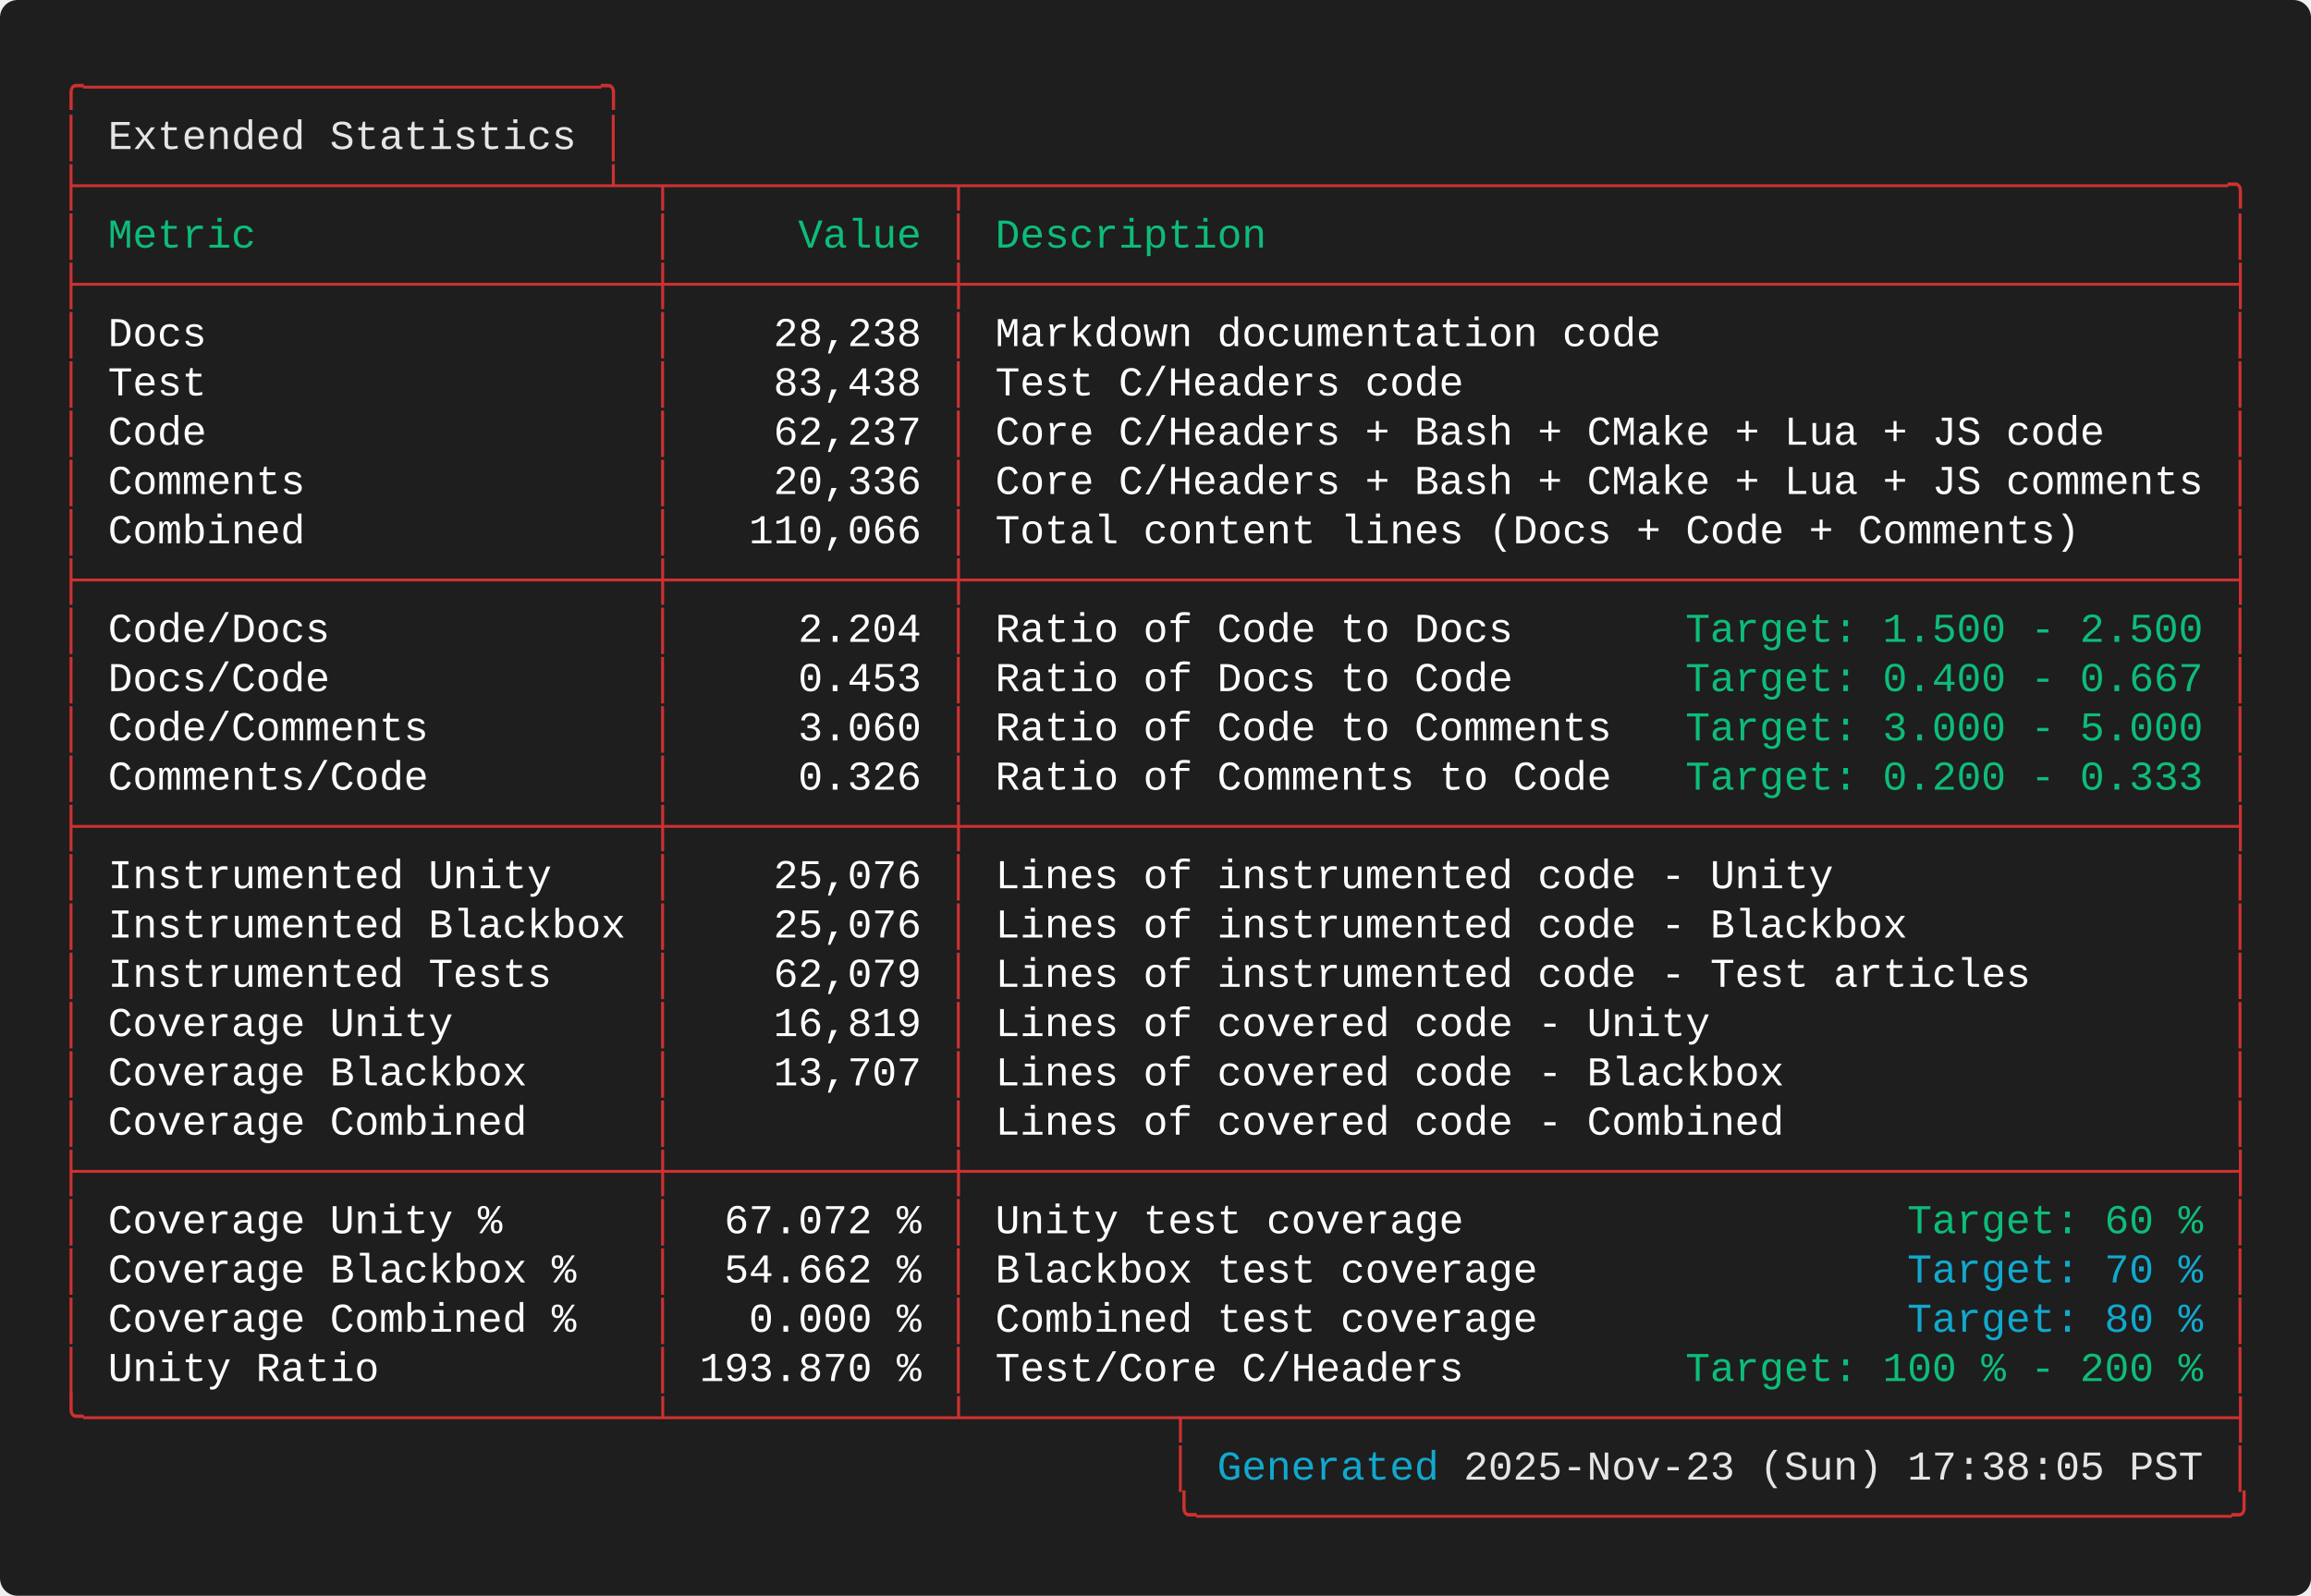
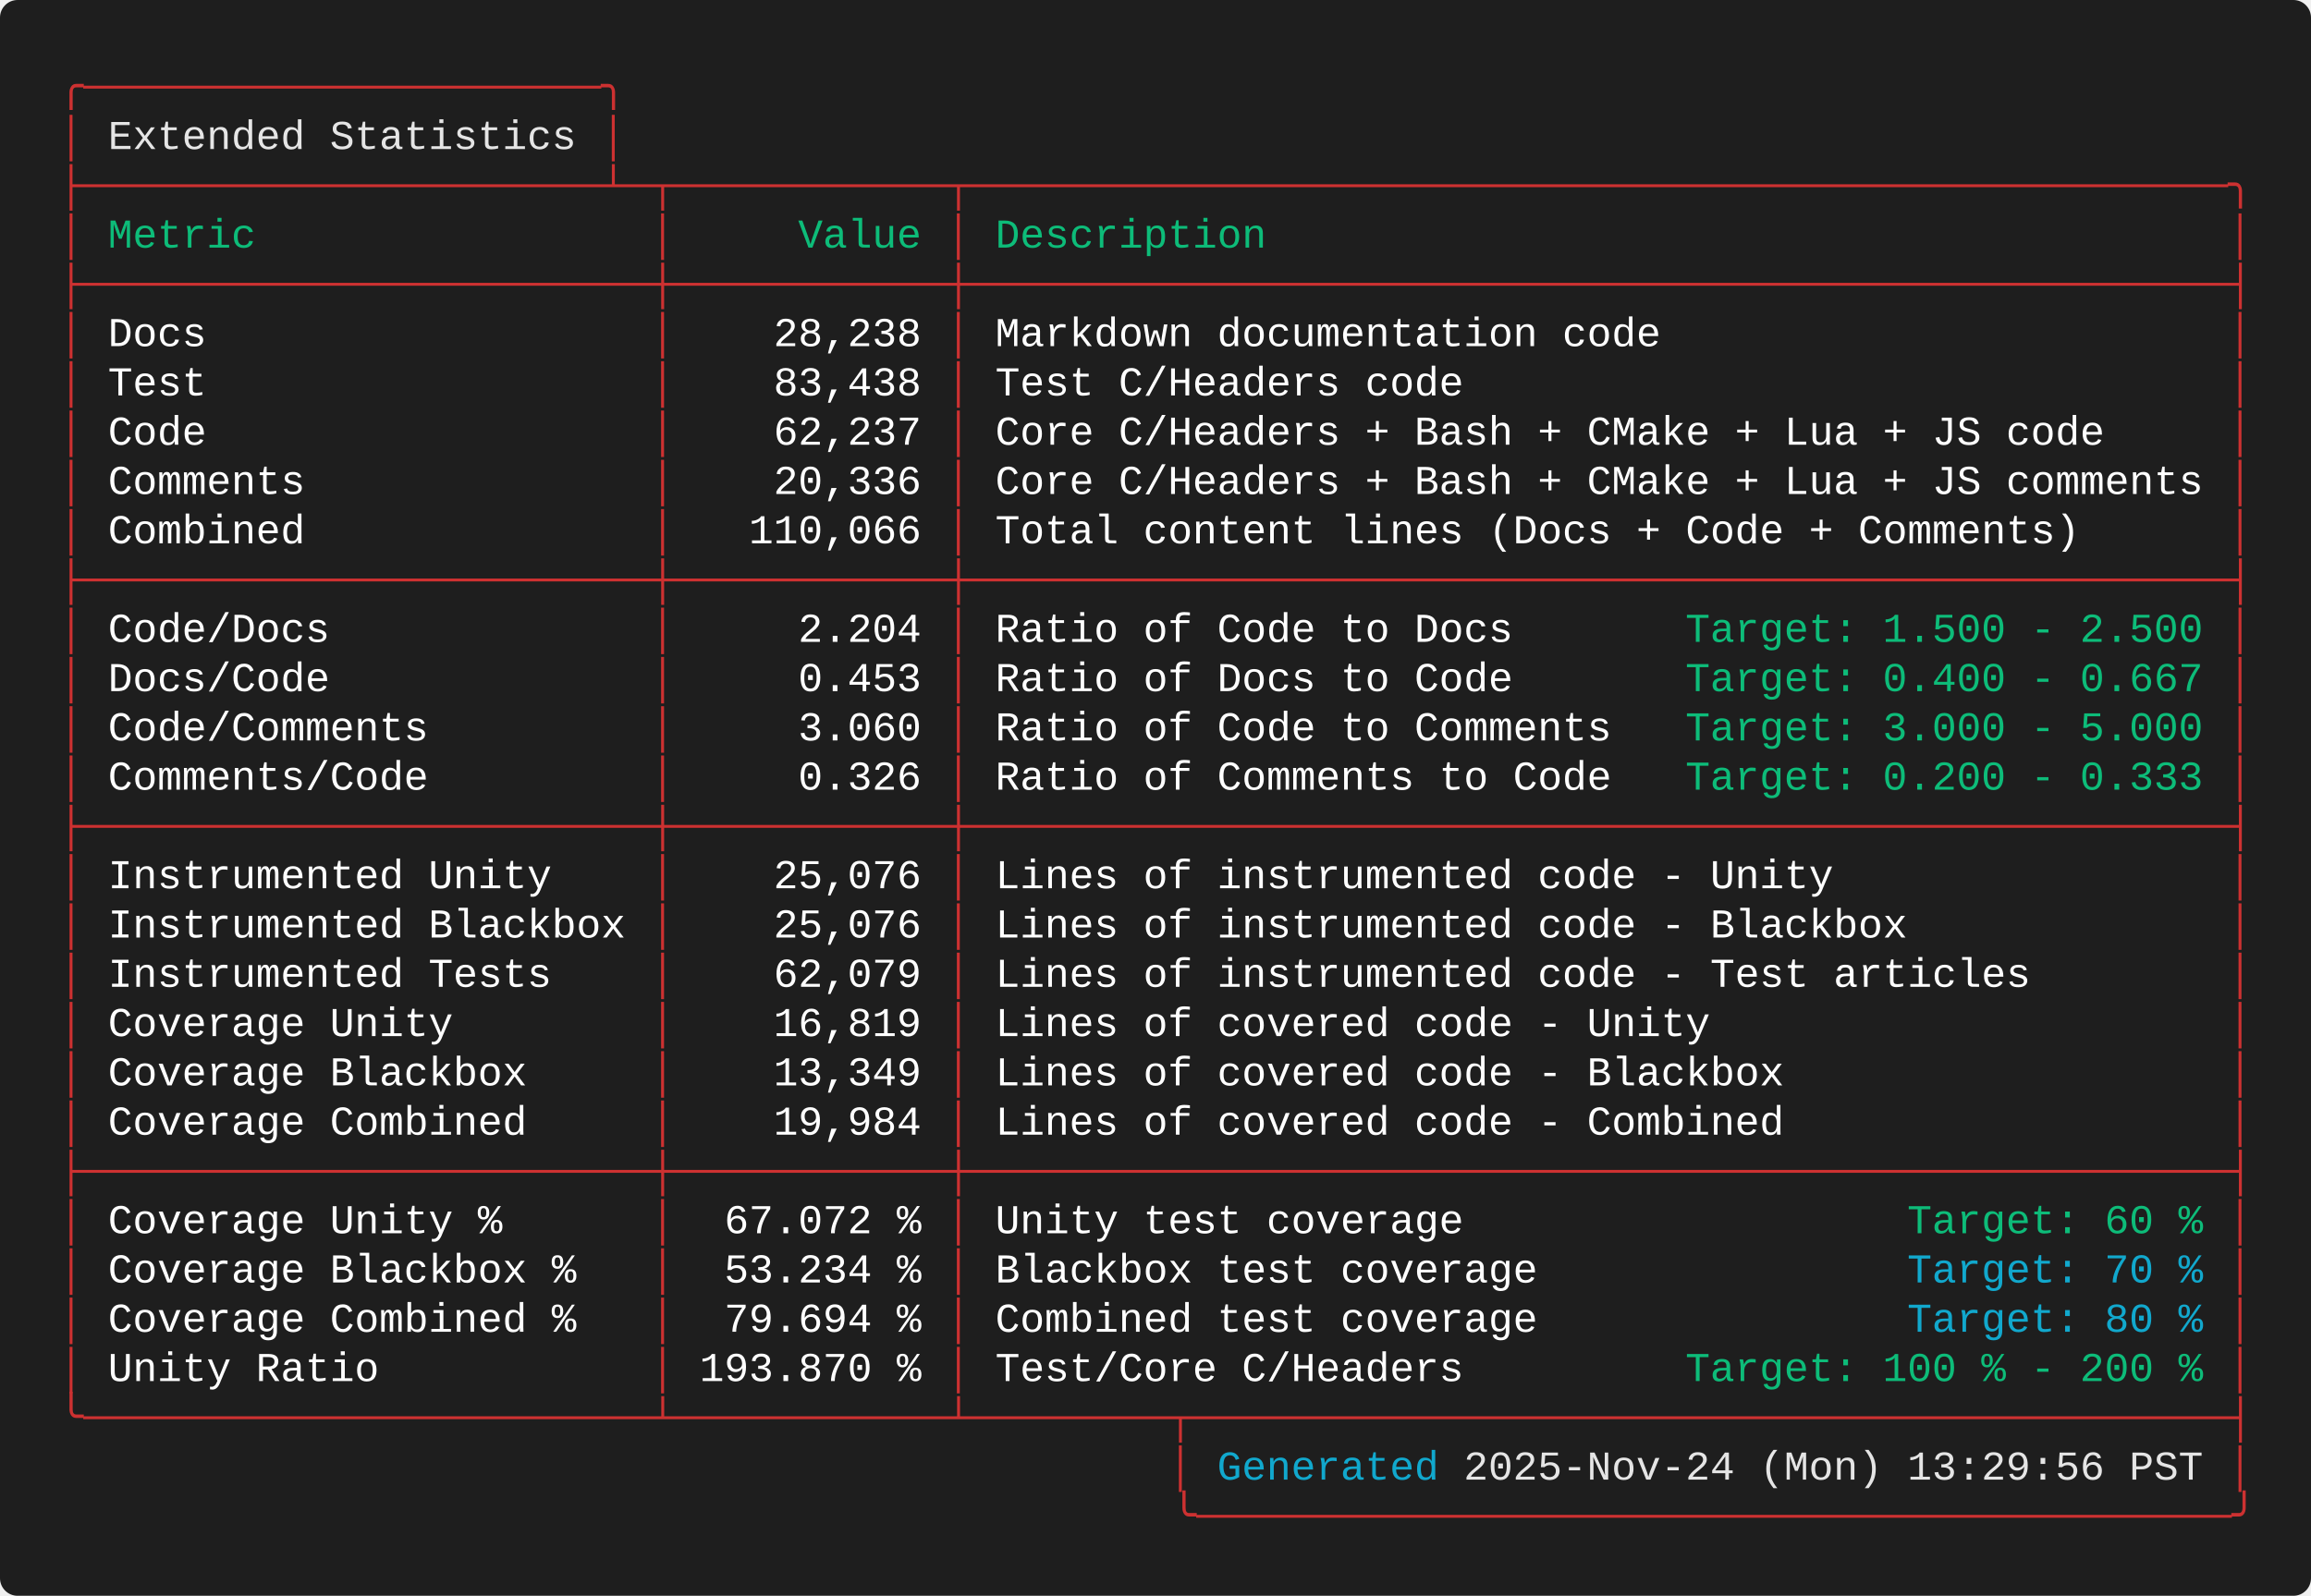
<svg xmlns="http://www.w3.org/2000/svg" width="787.60" height="544.00" viewBox="0 0 787.60 544.00">
  <defs>
    <style type="text/css">.terminal-text { font-family: 'Consolas', 'Consolas', 'Monaco', 'Courier New', monospace; }</style>
  </defs>
  <rect width="100%" height="100%" fill="#1e1e1e" rx="6" />
  <text x="20.00" y="34.00" font-size="14" class="terminal-text" xml:space="preserve" textLength="193.20" lengthAdjust="spacingAndGlyphs" fill="#cd3131">╭─────────────────────╮</text>
  <text x="20.00" y="50.80" font-size="14" class="terminal-text" xml:space="preserve" textLength="16.80" lengthAdjust="spacingAndGlyphs" fill="#cd3131">│ </text>
  <text x="36.80" y="50.80" font-size="14" class="terminal-text" xml:space="preserve" textLength="159.60" lengthAdjust="spacingAndGlyphs" fill="#e5e5e5">Extended Statistics</text>
  <text x="196.40" y="50.80" font-size="14" class="terminal-text" xml:space="preserve" textLength="8.40" lengthAdjust="spacingAndGlyphs" fill="#ffffff"> </text>
  <text x="204.80" y="50.80" font-size="14" class="terminal-text" xml:space="preserve" textLength="8.40" lengthAdjust="spacingAndGlyphs" fill="#cd3131">│</text>
  <text x="20.00" y="67.60" font-size="14" class="terminal-text" xml:space="preserve" textLength="747.60" lengthAdjust="spacingAndGlyphs" fill="#cd3131">├─────────────────────┴─┬───────────┬───────────────────────────────────────────────────╮</text>
  <text x="20.00" y="84.40" font-size="14" class="terminal-text" xml:space="preserve" textLength="8.40" lengthAdjust="spacingAndGlyphs" fill="#cd3131">│</text>
  <text x="28.40" y="84.40" font-size="14" class="terminal-text" xml:space="preserve" textLength="193.20" lengthAdjust="spacingAndGlyphs" fill="#0dbc79"> Metric                </text>
  <text x="221.60" y="84.40" font-size="14" class="terminal-text" xml:space="preserve" textLength="8.40" lengthAdjust="spacingAndGlyphs" fill="#cd3131">│</text>
  <text x="230.00" y="84.40" font-size="14" class="terminal-text" xml:space="preserve" textLength="92.40" lengthAdjust="spacingAndGlyphs" fill="#0dbc79">     Value </text>
  <text x="322.40" y="84.40" font-size="14" class="terminal-text" xml:space="preserve" textLength="8.40" lengthAdjust="spacingAndGlyphs" fill="#cd3131">│</text>
  <text x="330.80" y="84.40" font-size="14" class="terminal-text" xml:space="preserve" textLength="428.40" lengthAdjust="spacingAndGlyphs" fill="#0dbc79"> Description                                       </text>
  <text x="759.20" y="84.40" font-size="14" class="terminal-text" xml:space="preserve" textLength="8.40" lengthAdjust="spacingAndGlyphs" fill="#cd3131">│</text>
  <text x="20.00" y="101.20" font-size="14" class="terminal-text" xml:space="preserve" textLength="747.60" lengthAdjust="spacingAndGlyphs" fill="#cd3131">├───────────────────────┼───────────┼───────────────────────────────────────────────────┤</text>
  <text x="20.00" y="118.00" font-size="14" class="terminal-text" xml:space="preserve" textLength="8.40" lengthAdjust="spacingAndGlyphs" fill="#cd3131">│</text>
  <text x="28.40" y="118.00" font-size="14" class="terminal-text" xml:space="preserve" textLength="193.20" lengthAdjust="spacingAndGlyphs" fill="#ffffff"> Docs                  </text>
  <text x="221.60" y="118.00" font-size="14" class="terminal-text" xml:space="preserve" textLength="8.40" lengthAdjust="spacingAndGlyphs" fill="#cd3131">│</text>
  <text x="230.00" y="118.00" font-size="14" class="terminal-text" xml:space="preserve" textLength="92.40" lengthAdjust="spacingAndGlyphs" fill="#ffffff">    28,238 </text>
  <text x="322.40" y="118.00" font-size="14" class="terminal-text" xml:space="preserve" textLength="8.40" lengthAdjust="spacingAndGlyphs" fill="#cd3131">│</text>
  <text x="330.80" y="118.00" font-size="14" class="terminal-text" xml:space="preserve" textLength="428.40" lengthAdjust="spacingAndGlyphs" fill="#ffffff"> Markdown documentation code                       </text>
  <text x="759.20" y="118.00" font-size="14" class="terminal-text" xml:space="preserve" textLength="8.40" lengthAdjust="spacingAndGlyphs" fill="#cd3131">│</text>
  <text x="20.00" y="134.80" font-size="14" class="terminal-text" xml:space="preserve" textLength="8.40" lengthAdjust="spacingAndGlyphs" fill="#cd3131">│</text>
  <text x="28.40" y="134.80" font-size="14" class="terminal-text" xml:space="preserve" textLength="193.20" lengthAdjust="spacingAndGlyphs" fill="#ffffff"> Test                  </text>
  <text x="221.60" y="134.80" font-size="14" class="terminal-text" xml:space="preserve" textLength="8.40" lengthAdjust="spacingAndGlyphs" fill="#cd3131">│</text>
  <text x="230.00" y="134.80" font-size="14" class="terminal-text" xml:space="preserve" textLength="92.40" lengthAdjust="spacingAndGlyphs" fill="#ffffff">    83,438 </text>
  <text x="322.40" y="134.80" font-size="14" class="terminal-text" xml:space="preserve" textLength="8.40" lengthAdjust="spacingAndGlyphs" fill="#cd3131">│</text>
  <text x="330.80" y="134.80" font-size="14" class="terminal-text" xml:space="preserve" textLength="428.40" lengthAdjust="spacingAndGlyphs" fill="#ffffff"> Test C/Headers code                               </text>
  <text x="759.20" y="134.80" font-size="14" class="terminal-text" xml:space="preserve" textLength="8.40" lengthAdjust="spacingAndGlyphs" fill="#cd3131">│</text>
  <text x="20.00" y="151.60" font-size="14" class="terminal-text" xml:space="preserve" textLength="8.40" lengthAdjust="spacingAndGlyphs" fill="#cd3131">│</text>
  <text x="28.40" y="151.60" font-size="14" class="terminal-text" xml:space="preserve" textLength="193.20" lengthAdjust="spacingAndGlyphs" fill="#ffffff"> Code                  </text>
  <text x="221.60" y="151.60" font-size="14" class="terminal-text" xml:space="preserve" textLength="8.40" lengthAdjust="spacingAndGlyphs" fill="#cd3131">│</text>
  <text x="230.00" y="151.60" font-size="14" class="terminal-text" xml:space="preserve" textLength="92.40" lengthAdjust="spacingAndGlyphs" fill="#ffffff">    62,237 </text>
  <text x="322.40" y="151.60" font-size="14" class="terminal-text" xml:space="preserve" textLength="8.40" lengthAdjust="spacingAndGlyphs" fill="#cd3131">│</text>
  <text x="330.80" y="151.60" font-size="14" class="terminal-text" xml:space="preserve" textLength="428.40" lengthAdjust="spacingAndGlyphs" fill="#ffffff"> Core C/Headers + Bash + CMake + Lua + JS code     </text>
  <text x="759.20" y="151.60" font-size="14" class="terminal-text" xml:space="preserve" textLength="8.40" lengthAdjust="spacingAndGlyphs" fill="#cd3131">│</text>
  <text x="20.00" y="168.40" font-size="14" class="terminal-text" xml:space="preserve" textLength="8.40" lengthAdjust="spacingAndGlyphs" fill="#cd3131">│</text>
  <text x="28.40" y="168.40" font-size="14" class="terminal-text" xml:space="preserve" textLength="193.20" lengthAdjust="spacingAndGlyphs" fill="#ffffff"> Comments              </text>
  <text x="221.60" y="168.40" font-size="14" class="terminal-text" xml:space="preserve" textLength="8.40" lengthAdjust="spacingAndGlyphs" fill="#cd3131">│</text>
  <text x="230.00" y="168.40" font-size="14" class="terminal-text" xml:space="preserve" textLength="92.40" lengthAdjust="spacingAndGlyphs" fill="#ffffff">    20,336 </text>
  <text x="322.40" y="168.40" font-size="14" class="terminal-text" xml:space="preserve" textLength="8.40" lengthAdjust="spacingAndGlyphs" fill="#cd3131">│</text>
  <text x="330.80" y="168.40" font-size="14" class="terminal-text" xml:space="preserve" textLength="428.40" lengthAdjust="spacingAndGlyphs" fill="#ffffff"> Core C/Headers + Bash + CMake + Lua + JS comments </text>
  <text x="759.20" y="168.40" font-size="14" class="terminal-text" xml:space="preserve" textLength="8.40" lengthAdjust="spacingAndGlyphs" fill="#cd3131">│</text>
  <text x="20.00" y="185.20" font-size="14" class="terminal-text" xml:space="preserve" textLength="8.40" lengthAdjust="spacingAndGlyphs" fill="#cd3131">│</text>
  <text x="28.40" y="185.20" font-size="14" class="terminal-text" xml:space="preserve" textLength="193.20" lengthAdjust="spacingAndGlyphs" fill="#ffffff"> Combined              </text>
  <text x="221.60" y="185.20" font-size="14" class="terminal-text" xml:space="preserve" textLength="8.40" lengthAdjust="spacingAndGlyphs" fill="#cd3131">│</text>
  <text x="230.00" y="185.20" font-size="14" class="terminal-text" xml:space="preserve" textLength="92.40" lengthAdjust="spacingAndGlyphs" fill="#ffffff">   110,066 </text>
  <text x="322.40" y="185.20" font-size="14" class="terminal-text" xml:space="preserve" textLength="8.40" lengthAdjust="spacingAndGlyphs" fill="#cd3131">│</text>
  <text x="330.80" y="185.20" font-size="14" class="terminal-text" xml:space="preserve" textLength="428.40" lengthAdjust="spacingAndGlyphs" fill="#ffffff"> Total content lines (Docs + Code + Comments)      </text>
  <text x="759.20" y="185.20" font-size="14" class="terminal-text" xml:space="preserve" textLength="8.40" lengthAdjust="spacingAndGlyphs" fill="#cd3131">│</text>
  <text x="20.00" y="202.00" font-size="14" class="terminal-text" xml:space="preserve" textLength="747.60" lengthAdjust="spacingAndGlyphs" fill="#cd3131">├───────────────────────┼───────────┼───────────────────────────────────────────────────┤</text>
  <text x="20.00" y="218.80" font-size="14" class="terminal-text" xml:space="preserve" textLength="8.40" lengthAdjust="spacingAndGlyphs" fill="#cd3131">│</text>
  <text x="28.40" y="218.80" font-size="14" class="terminal-text" xml:space="preserve" textLength="193.20" lengthAdjust="spacingAndGlyphs" fill="#ffffff"> Code/Docs             </text>
  <text x="221.60" y="218.80" font-size="14" class="terminal-text" xml:space="preserve" textLength="8.40" lengthAdjust="spacingAndGlyphs" fill="#cd3131">│</text>
  <text x="230.00" y="218.80" font-size="14" class="terminal-text" xml:space="preserve" textLength="92.40" lengthAdjust="spacingAndGlyphs" fill="#ffffff">     2.204 </text>
  <text x="322.40" y="218.80" font-size="14" class="terminal-text" xml:space="preserve" textLength="8.40" lengthAdjust="spacingAndGlyphs" fill="#cd3131">│</text>
  <text x="330.80" y="218.80" font-size="14" class="terminal-text" xml:space="preserve" textLength="243.60" lengthAdjust="spacingAndGlyphs" fill="#ffffff"> Ratio of Code to Docs       </text>
  <text x="574.40" y="218.80" font-size="14" class="terminal-text" xml:space="preserve" textLength="176.40" lengthAdjust="spacingAndGlyphs" fill="#0dbc79">Target: 1.500 - 2.500</text>
  <text x="750.80" y="218.80" font-size="14" class="terminal-text" xml:space="preserve" textLength="8.40" lengthAdjust="spacingAndGlyphs" fill="#ffffff"> </text>
  <text x="759.20" y="218.80" font-size="14" class="terminal-text" xml:space="preserve" textLength="8.40" lengthAdjust="spacingAndGlyphs" fill="#cd3131">│</text>
  <text x="20.00" y="235.60" font-size="14" class="terminal-text" xml:space="preserve" textLength="8.40" lengthAdjust="spacingAndGlyphs" fill="#cd3131">│</text>
  <text x="28.40" y="235.60" font-size="14" class="terminal-text" xml:space="preserve" textLength="193.20" lengthAdjust="spacingAndGlyphs" fill="#ffffff"> Docs/Code             </text>
  <text x="221.60" y="235.60" font-size="14" class="terminal-text" xml:space="preserve" textLength="8.40" lengthAdjust="spacingAndGlyphs" fill="#cd3131">│</text>
  <text x="230.00" y="235.60" font-size="14" class="terminal-text" xml:space="preserve" textLength="92.40" lengthAdjust="spacingAndGlyphs" fill="#ffffff">     0.453 </text>
  <text x="322.40" y="235.60" font-size="14" class="terminal-text" xml:space="preserve" textLength="8.40" lengthAdjust="spacingAndGlyphs" fill="#cd3131">│</text>
  <text x="330.80" y="235.60" font-size="14" class="terminal-text" xml:space="preserve" textLength="243.60" lengthAdjust="spacingAndGlyphs" fill="#ffffff"> Ratio of Docs to Code       </text>
  <text x="574.40" y="235.60" font-size="14" class="terminal-text" xml:space="preserve" textLength="176.40" lengthAdjust="spacingAndGlyphs" fill="#0dbc79">Target: 0.400 - 0.667</text>
  <text x="750.80" y="235.60" font-size="14" class="terminal-text" xml:space="preserve" textLength="8.40" lengthAdjust="spacingAndGlyphs" fill="#ffffff"> </text>
  <text x="759.20" y="235.60" font-size="14" class="terminal-text" xml:space="preserve" textLength="8.40" lengthAdjust="spacingAndGlyphs" fill="#cd3131">│</text>
  <text x="20.00" y="252.40" font-size="14" class="terminal-text" xml:space="preserve" textLength="8.40" lengthAdjust="spacingAndGlyphs" fill="#cd3131">│</text>
  <text x="28.40" y="252.40" font-size="14" class="terminal-text" xml:space="preserve" textLength="193.20" lengthAdjust="spacingAndGlyphs" fill="#ffffff"> Code/Comments         </text>
  <text x="221.60" y="252.40" font-size="14" class="terminal-text" xml:space="preserve" textLength="8.40" lengthAdjust="spacingAndGlyphs" fill="#cd3131">│</text>
  <text x="230.00" y="252.40" font-size="14" class="terminal-text" xml:space="preserve" textLength="92.40" lengthAdjust="spacingAndGlyphs" fill="#ffffff">     3.060 </text>
  <text x="322.40" y="252.40" font-size="14" class="terminal-text" xml:space="preserve" textLength="8.40" lengthAdjust="spacingAndGlyphs" fill="#cd3131">│</text>
  <text x="330.80" y="252.40" font-size="14" class="terminal-text" xml:space="preserve" textLength="243.60" lengthAdjust="spacingAndGlyphs" fill="#ffffff"> Ratio of Code to Comments   </text>
  <text x="574.40" y="252.40" font-size="14" class="terminal-text" xml:space="preserve" textLength="176.40" lengthAdjust="spacingAndGlyphs" fill="#0dbc79">Target: 3.000 - 5.000</text>
  <text x="750.80" y="252.40" font-size="14" class="terminal-text" xml:space="preserve" textLength="8.40" lengthAdjust="spacingAndGlyphs" fill="#ffffff"> </text>
  <text x="759.20" y="252.40" font-size="14" class="terminal-text" xml:space="preserve" textLength="8.40" lengthAdjust="spacingAndGlyphs" fill="#cd3131">│</text>
  <text x="20.00" y="269.20" font-size="14" class="terminal-text" xml:space="preserve" textLength="8.40" lengthAdjust="spacingAndGlyphs" fill="#cd3131">│</text>
  <text x="28.40" y="269.20" font-size="14" class="terminal-text" xml:space="preserve" textLength="193.20" lengthAdjust="spacingAndGlyphs" fill="#ffffff"> Comments/Code         </text>
  <text x="221.60" y="269.20" font-size="14" class="terminal-text" xml:space="preserve" textLength="8.40" lengthAdjust="spacingAndGlyphs" fill="#cd3131">│</text>
  <text x="230.00" y="269.20" font-size="14" class="terminal-text" xml:space="preserve" textLength="92.40" lengthAdjust="spacingAndGlyphs" fill="#ffffff">     0.326 </text>
  <text x="322.40" y="269.20" font-size="14" class="terminal-text" xml:space="preserve" textLength="8.40" lengthAdjust="spacingAndGlyphs" fill="#cd3131">│</text>
  <text x="330.80" y="269.20" font-size="14" class="terminal-text" xml:space="preserve" textLength="243.60" lengthAdjust="spacingAndGlyphs" fill="#ffffff"> Ratio of Comments to Code   </text>
  <text x="574.40" y="269.20" font-size="14" class="terminal-text" xml:space="preserve" textLength="176.40" lengthAdjust="spacingAndGlyphs" fill="#0dbc79">Target: 0.200 - 0.333</text>
  <text x="750.80" y="269.20" font-size="14" class="terminal-text" xml:space="preserve" textLength="8.40" lengthAdjust="spacingAndGlyphs" fill="#ffffff"> </text>
  <text x="759.20" y="269.20" font-size="14" class="terminal-text" xml:space="preserve" textLength="8.40" lengthAdjust="spacingAndGlyphs" fill="#cd3131">│</text>
  <text x="20.00" y="286.00" font-size="14" class="terminal-text" xml:space="preserve" textLength="747.60" lengthAdjust="spacingAndGlyphs" fill="#cd3131">├───────────────────────┼───────────┼───────────────────────────────────────────────────┤</text>
  <text x="20.00" y="302.80" font-size="14" class="terminal-text" xml:space="preserve" textLength="8.40" lengthAdjust="spacingAndGlyphs" fill="#cd3131">│</text>
  <text x="28.40" y="302.80" font-size="14" class="terminal-text" xml:space="preserve" textLength="193.20" lengthAdjust="spacingAndGlyphs" fill="#ffffff"> Instrumented Unity    </text>
  <text x="221.60" y="302.80" font-size="14" class="terminal-text" xml:space="preserve" textLength="8.40" lengthAdjust="spacingAndGlyphs" fill="#cd3131">│</text>
  <text x="230.00" y="302.80" font-size="14" class="terminal-text" xml:space="preserve" textLength="92.40" lengthAdjust="spacingAndGlyphs" fill="#ffffff">    25,076 </text>
  <text x="322.40" y="302.80" font-size="14" class="terminal-text" xml:space="preserve" textLength="8.40" lengthAdjust="spacingAndGlyphs" fill="#cd3131">│</text>
  <text x="330.80" y="302.80" font-size="14" class="terminal-text" xml:space="preserve" textLength="428.40" lengthAdjust="spacingAndGlyphs" fill="#ffffff"> Lines of instrumented code - Unity                </text>
  <text x="759.20" y="302.80" font-size="14" class="terminal-text" xml:space="preserve" textLength="8.40" lengthAdjust="spacingAndGlyphs" fill="#cd3131">│</text>
  <text x="20.00" y="319.60" font-size="14" class="terminal-text" xml:space="preserve" textLength="8.40" lengthAdjust="spacingAndGlyphs" fill="#cd3131">│</text>
  <text x="28.40" y="319.60" font-size="14" class="terminal-text" xml:space="preserve" textLength="193.20" lengthAdjust="spacingAndGlyphs" fill="#ffffff"> Instrumented Blackbox </text>
  <text x="221.60" y="319.60" font-size="14" class="terminal-text" xml:space="preserve" textLength="8.40" lengthAdjust="spacingAndGlyphs" fill="#cd3131">│</text>
  <text x="230.00" y="319.60" font-size="14" class="terminal-text" xml:space="preserve" textLength="92.40" lengthAdjust="spacingAndGlyphs" fill="#ffffff">    25,076 </text>
  <text x="322.40" y="319.60" font-size="14" class="terminal-text" xml:space="preserve" textLength="8.40" lengthAdjust="spacingAndGlyphs" fill="#cd3131">│</text>
  <text x="330.80" y="319.60" font-size="14" class="terminal-text" xml:space="preserve" textLength="428.40" lengthAdjust="spacingAndGlyphs" fill="#ffffff"> Lines of instrumented code - Blackbox             </text>
  <text x="759.20" y="319.60" font-size="14" class="terminal-text" xml:space="preserve" textLength="8.40" lengthAdjust="spacingAndGlyphs" fill="#cd3131">│</text>
  <text x="20.00" y="336.40" font-size="14" class="terminal-text" xml:space="preserve" textLength="8.40" lengthAdjust="spacingAndGlyphs" fill="#cd3131">│</text>
  <text x="28.40" y="336.40" font-size="14" class="terminal-text" xml:space="preserve" textLength="193.20" lengthAdjust="spacingAndGlyphs" fill="#ffffff"> Instrumented Tests    </text>
  <text x="221.60" y="336.40" font-size="14" class="terminal-text" xml:space="preserve" textLength="8.40" lengthAdjust="spacingAndGlyphs" fill="#cd3131">│</text>
  <text x="230.00" y="336.40" font-size="14" class="terminal-text" xml:space="preserve" textLength="92.40" lengthAdjust="spacingAndGlyphs" fill="#ffffff">    62,079 </text>
  <text x="322.40" y="336.40" font-size="14" class="terminal-text" xml:space="preserve" textLength="8.40" lengthAdjust="spacingAndGlyphs" fill="#cd3131">│</text>
  <text x="330.80" y="336.40" font-size="14" class="terminal-text" xml:space="preserve" textLength="428.40" lengthAdjust="spacingAndGlyphs" fill="#ffffff"> Lines of instrumented code - Test articles        </text>
  <text x="759.20" y="336.40" font-size="14" class="terminal-text" xml:space="preserve" textLength="8.40" lengthAdjust="spacingAndGlyphs" fill="#cd3131">│</text>
  <text x="20.00" y="353.20" font-size="14" class="terminal-text" xml:space="preserve" textLength="8.40" lengthAdjust="spacingAndGlyphs" fill="#cd3131">│</text>
  <text x="28.40" y="353.20" font-size="14" class="terminal-text" xml:space="preserve" textLength="193.20" lengthAdjust="spacingAndGlyphs" fill="#ffffff"> Coverage Unity        </text>
  <text x="221.60" y="353.20" font-size="14" class="terminal-text" xml:space="preserve" textLength="8.40" lengthAdjust="spacingAndGlyphs" fill="#cd3131">│</text>
  <text x="230.00" y="353.20" font-size="14" class="terminal-text" xml:space="preserve" textLength="92.40" lengthAdjust="spacingAndGlyphs" fill="#ffffff">    16,819 </text>
  <text x="322.40" y="353.20" font-size="14" class="terminal-text" xml:space="preserve" textLength="8.40" lengthAdjust="spacingAndGlyphs" fill="#cd3131">│</text>
  <text x="330.80" y="353.20" font-size="14" class="terminal-text" xml:space="preserve" textLength="428.40" lengthAdjust="spacingAndGlyphs" fill="#ffffff"> Lines of covered code - Unity                     </text>
  <text x="759.20" y="353.20" font-size="14" class="terminal-text" xml:space="preserve" textLength="8.40" lengthAdjust="spacingAndGlyphs" fill="#cd3131">│</text>
  <text x="20.00" y="370.00" font-size="14" class="terminal-text" xml:space="preserve" textLength="8.40" lengthAdjust="spacingAndGlyphs" fill="#cd3131">│</text>
  <text x="28.40" y="370.00" font-size="14" class="terminal-text" xml:space="preserve" textLength="193.20" lengthAdjust="spacingAndGlyphs" fill="#ffffff"> Coverage Blackbox     </text>
  <text x="221.60" y="370.00" font-size="14" class="terminal-text" xml:space="preserve" textLength="8.40" lengthAdjust="spacingAndGlyphs" fill="#cd3131">│</text>
-   <text x="230.00" y="370.00" font-size="14" class="terminal-text" xml:space="preserve" textLength="92.40" lengthAdjust="spacingAndGlyphs" fill="#ffffff">    13,707 </text>
+   <text x="230.00" y="370.00" font-size="14" class="terminal-text" xml:space="preserve" textLength="92.40" lengthAdjust="spacingAndGlyphs" fill="#ffffff">    13,349 </text>
  <text x="322.40" y="370.00" font-size="14" class="terminal-text" xml:space="preserve" textLength="8.40" lengthAdjust="spacingAndGlyphs" fill="#cd3131">│</text>
  <text x="330.80" y="370.00" font-size="14" class="terminal-text" xml:space="preserve" textLength="428.40" lengthAdjust="spacingAndGlyphs" fill="#ffffff"> Lines of covered code - Blackbox                  </text>
  <text x="759.20" y="370.00" font-size="14" class="terminal-text" xml:space="preserve" textLength="8.40" lengthAdjust="spacingAndGlyphs" fill="#cd3131">│</text>
  <text x="20.00" y="386.80" font-size="14" class="terminal-text" xml:space="preserve" textLength="8.40" lengthAdjust="spacingAndGlyphs" fill="#cd3131">│</text>
  <text x="28.40" y="386.80" font-size="14" class="terminal-text" xml:space="preserve" textLength="193.20" lengthAdjust="spacingAndGlyphs" fill="#ffffff"> Coverage Combined     </text>
  <text x="221.60" y="386.80" font-size="14" class="terminal-text" xml:space="preserve" textLength="8.40" lengthAdjust="spacingAndGlyphs" fill="#cd3131">│</text>
-   <text x="230.00" y="386.80" font-size="14" class="terminal-text" xml:space="preserve" textLength="92.40" lengthAdjust="spacingAndGlyphs" fill="#ffffff">           </text>
+   <text x="230.00" y="386.80" font-size="14" class="terminal-text" xml:space="preserve" textLength="92.40" lengthAdjust="spacingAndGlyphs" fill="#ffffff">    19,984 </text>
  <text x="322.40" y="386.80" font-size="14" class="terminal-text" xml:space="preserve" textLength="8.40" lengthAdjust="spacingAndGlyphs" fill="#cd3131">│</text>
  <text x="330.80" y="386.80" font-size="14" class="terminal-text" xml:space="preserve" textLength="428.40" lengthAdjust="spacingAndGlyphs" fill="#ffffff"> Lines of covered code - Combined                  </text>
  <text x="759.20" y="386.80" font-size="14" class="terminal-text" xml:space="preserve" textLength="8.40" lengthAdjust="spacingAndGlyphs" fill="#cd3131">│</text>
  <text x="20.00" y="403.60" font-size="14" class="terminal-text" xml:space="preserve" textLength="747.60" lengthAdjust="spacingAndGlyphs" fill="#cd3131">├───────────────────────┼───────────┼───────────────────────────────────────────────────┤</text>
  <text x="20.00" y="420.40" font-size="14" class="terminal-text" xml:space="preserve" textLength="8.40" lengthAdjust="spacingAndGlyphs" fill="#cd3131">│</text>
  <text x="28.40" y="420.40" font-size="14" class="terminal-text" xml:space="preserve" textLength="193.20" lengthAdjust="spacingAndGlyphs" fill="#ffffff"> Coverage Unity %      </text>
  <text x="221.60" y="420.40" font-size="14" class="terminal-text" xml:space="preserve" textLength="8.40" lengthAdjust="spacingAndGlyphs" fill="#cd3131">│</text>
  <text x="230.00" y="420.40" font-size="14" class="terminal-text" xml:space="preserve" textLength="92.40" lengthAdjust="spacingAndGlyphs" fill="#ffffff">  67.072 % </text>
  <text x="322.40" y="420.40" font-size="14" class="terminal-text" xml:space="preserve" textLength="8.40" lengthAdjust="spacingAndGlyphs" fill="#cd3131">│</text>
  <text x="330.80" y="420.40" font-size="14" class="terminal-text" xml:space="preserve" textLength="319.20" lengthAdjust="spacingAndGlyphs" fill="#ffffff"> Unity test coverage                  </text>
  <text x="650.00" y="420.40" font-size="14" class="terminal-text" xml:space="preserve" textLength="100.80" lengthAdjust="spacingAndGlyphs" fill="#0dbc79">Target: 60 %</text>
  <text x="750.80" y="420.40" font-size="14" class="terminal-text" xml:space="preserve" textLength="8.40" lengthAdjust="spacingAndGlyphs" fill="#ffffff"> </text>
  <text x="759.20" y="420.40" font-size="14" class="terminal-text" xml:space="preserve" textLength="8.40" lengthAdjust="spacingAndGlyphs" fill="#cd3131">│</text>
  <text x="20.00" y="437.20" font-size="14" class="terminal-text" xml:space="preserve" textLength="8.40" lengthAdjust="spacingAndGlyphs" fill="#cd3131">│</text>
  <text x="28.40" y="437.20" font-size="14" class="terminal-text" xml:space="preserve" textLength="193.20" lengthAdjust="spacingAndGlyphs" fill="#ffffff"> Coverage Blackbox %   </text>
  <text x="221.60" y="437.20" font-size="14" class="terminal-text" xml:space="preserve" textLength="8.40" lengthAdjust="spacingAndGlyphs" fill="#cd3131">│</text>
-   <text x="230.00" y="437.20" font-size="14" class="terminal-text" xml:space="preserve" textLength="92.40" lengthAdjust="spacingAndGlyphs" fill="#ffffff">  54.662 % </text>
+   <text x="230.00" y="437.20" font-size="14" class="terminal-text" xml:space="preserve" textLength="92.40" lengthAdjust="spacingAndGlyphs" fill="#ffffff">  53.234 % </text>
  <text x="322.40" y="437.20" font-size="14" class="terminal-text" xml:space="preserve" textLength="8.40" lengthAdjust="spacingAndGlyphs" fill="#cd3131">│</text>
  <text x="330.80" y="437.20" font-size="14" class="terminal-text" xml:space="preserve" textLength="319.20" lengthAdjust="spacingAndGlyphs" fill="#ffffff"> Blackbox test coverage               </text>
  <text x="650.00" y="437.20" font-size="14" class="terminal-text" xml:space="preserve" textLength="100.80" lengthAdjust="spacingAndGlyphs" fill="#11a8cd">Target: 70 %</text>
  <text x="750.80" y="437.20" font-size="14" class="terminal-text" xml:space="preserve" textLength="8.40" lengthAdjust="spacingAndGlyphs" fill="#ffffff"> </text>
  <text x="759.20" y="437.20" font-size="14" class="terminal-text" xml:space="preserve" textLength="8.40" lengthAdjust="spacingAndGlyphs" fill="#cd3131">│</text>
  <text x="20.00" y="454.00" font-size="14" class="terminal-text" xml:space="preserve" textLength="8.40" lengthAdjust="spacingAndGlyphs" fill="#cd3131">│</text>
  <text x="28.40" y="454.00" font-size="14" class="terminal-text" xml:space="preserve" textLength="193.20" lengthAdjust="spacingAndGlyphs" fill="#ffffff"> Coverage Combined %   </text>
  <text x="221.60" y="454.00" font-size="14" class="terminal-text" xml:space="preserve" textLength="8.40" lengthAdjust="spacingAndGlyphs" fill="#cd3131">│</text>
-   <text x="230.00" y="454.00" font-size="14" class="terminal-text" xml:space="preserve" textLength="92.40" lengthAdjust="spacingAndGlyphs" fill="#ffffff">   0.000 % </text>
+   <text x="230.00" y="454.00" font-size="14" class="terminal-text" xml:space="preserve" textLength="92.40" lengthAdjust="spacingAndGlyphs" fill="#ffffff">  79.694 % </text>
  <text x="322.40" y="454.00" font-size="14" class="terminal-text" xml:space="preserve" textLength="8.40" lengthAdjust="spacingAndGlyphs" fill="#cd3131">│</text>
  <text x="330.80" y="454.00" font-size="14" class="terminal-text" xml:space="preserve" textLength="319.20" lengthAdjust="spacingAndGlyphs" fill="#ffffff"> Combined test coverage               </text>
  <text x="650.00" y="454.00" font-size="14" class="terminal-text" xml:space="preserve" textLength="100.80" lengthAdjust="spacingAndGlyphs" fill="#11a8cd">Target: 80 %</text>
  <text x="750.80" y="454.00" font-size="14" class="terminal-text" xml:space="preserve" textLength="8.40" lengthAdjust="spacingAndGlyphs" fill="#ffffff"> </text>
  <text x="759.20" y="454.00" font-size="14" class="terminal-text" xml:space="preserve" textLength="8.40" lengthAdjust="spacingAndGlyphs" fill="#cd3131">│</text>
  <text x="20.00" y="470.80" font-size="14" class="terminal-text" xml:space="preserve" textLength="8.40" lengthAdjust="spacingAndGlyphs" fill="#cd3131">│</text>
  <text x="28.40" y="470.80" font-size="14" class="terminal-text" xml:space="preserve" textLength="193.20" lengthAdjust="spacingAndGlyphs" fill="#ffffff"> Unity Ratio           </text>
  <text x="221.60" y="470.80" font-size="14" class="terminal-text" xml:space="preserve" textLength="8.40" lengthAdjust="spacingAndGlyphs" fill="#cd3131">│</text>
  <text x="230.00" y="470.80" font-size="14" class="terminal-text" xml:space="preserve" textLength="92.40" lengthAdjust="spacingAndGlyphs" fill="#ffffff"> 193.870 % </text>
  <text x="322.40" y="470.80" font-size="14" class="terminal-text" xml:space="preserve" textLength="8.40" lengthAdjust="spacingAndGlyphs" fill="#cd3131">│</text>
  <text x="330.80" y="470.80" font-size="14" class="terminal-text" xml:space="preserve" textLength="243.60" lengthAdjust="spacingAndGlyphs" fill="#ffffff"> Test/Core C/Headers         </text>
  <text x="574.40" y="470.80" font-size="14" class="terminal-text" xml:space="preserve" textLength="176.40" lengthAdjust="spacingAndGlyphs" fill="#0dbc79">Target: 100 % - 200 %</text>
  <text x="750.80" y="470.80" font-size="14" class="terminal-text" xml:space="preserve" textLength="8.40" lengthAdjust="spacingAndGlyphs" fill="#ffffff"> </text>
  <text x="759.20" y="470.80" font-size="14" class="terminal-text" xml:space="preserve" textLength="8.40" lengthAdjust="spacingAndGlyphs" fill="#cd3131">│</text>
  <text x="20.00" y="487.60" font-size="14" class="terminal-text" xml:space="preserve" textLength="747.60" lengthAdjust="spacingAndGlyphs" fill="#cd3131">╰───────────────────────┴───────────┴────────┬──────────────────────────────────────────┤</text>
  <text x="20.00" y="504.40" font-size="14" class="terminal-text" xml:space="preserve" textLength="394.80" lengthAdjust="spacingAndGlyphs" fill="#cd3131">                                             │ </text>
  <text x="414.80" y="504.40" font-size="14" class="terminal-text" xml:space="preserve" textLength="75.60" lengthAdjust="spacingAndGlyphs" fill="#11a8cd">Generated</text>
-   <text x="490.40" y="504.40" font-size="14" class="terminal-text" xml:space="preserve" textLength="260.40" lengthAdjust="spacingAndGlyphs" fill="#e5e5e5"> 2025-Nov-23 (Sun) 17:38:05 PST</text>
+   <text x="490.40" y="504.40" font-size="14" class="terminal-text" xml:space="preserve" textLength="260.40" lengthAdjust="spacingAndGlyphs" fill="#e5e5e5"> 2025-Nov-24 (Mon) 13:29:56 PST</text>
  <text x="750.80" y="504.40" font-size="14" class="terminal-text" xml:space="preserve" textLength="8.40" lengthAdjust="spacingAndGlyphs" fill="#ffffff"> </text>
  <text x="759.20" y="504.40" font-size="14" class="terminal-text" xml:space="preserve" textLength="8.40" lengthAdjust="spacingAndGlyphs" fill="#cd3131">│</text>
  <text x="20.00" y="521.20" font-size="14" class="terminal-text" xml:space="preserve" textLength="747.60" lengthAdjust="spacingAndGlyphs" fill="#cd3131">                                             ╰──────────────────────────────────────────╯</text>
</svg>
